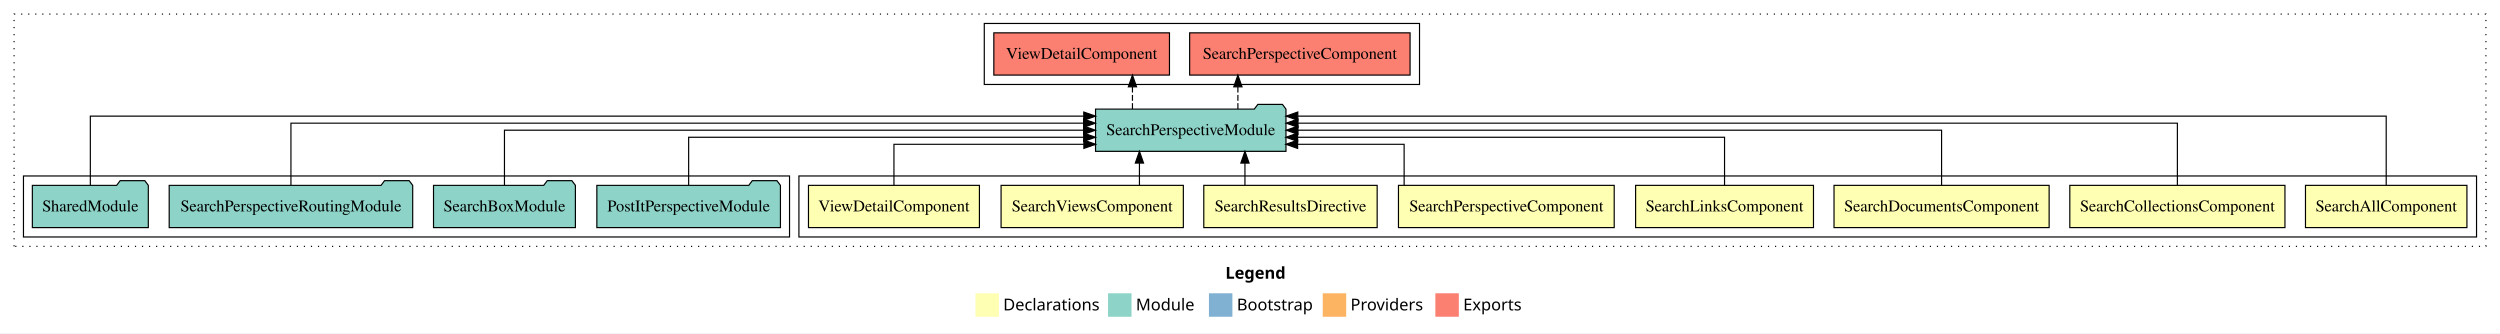
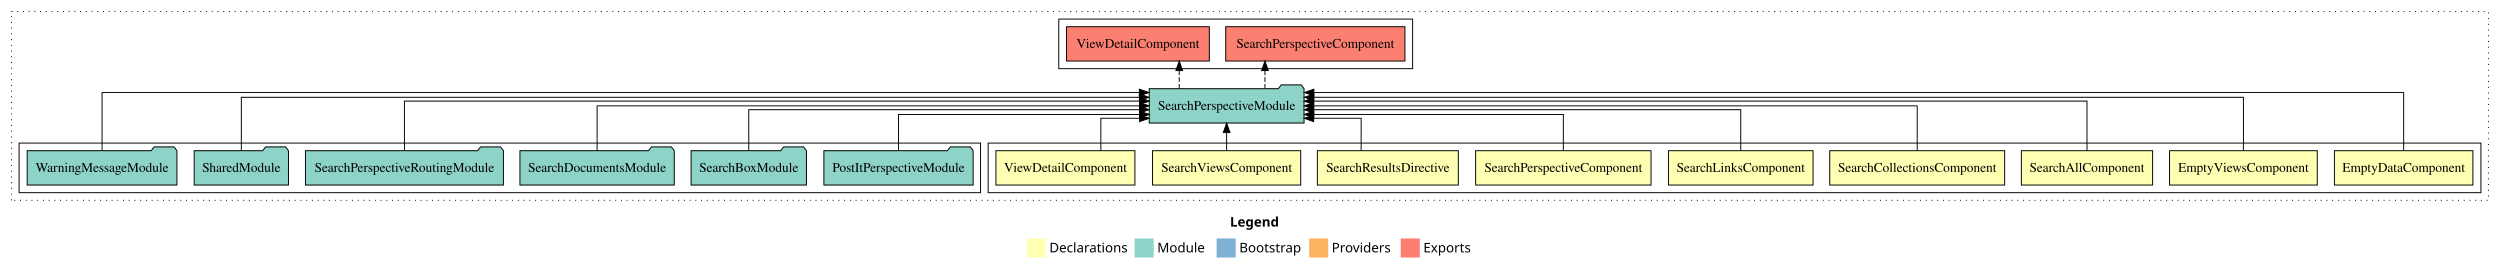
- <svg xmlns="http://www.w3.org/2000/svg" width="2131pt" height="284pt" viewBox="0.00 0.00 2131.00 284.00">
+ <svg xmlns="http://www.w3.org/2000/svg" width="2621pt" height="284pt" viewBox="0.00 0.00 2621.00 284.00">
  <g id="graph0" class="graph" transform="scale(1 1) rotate(0) translate(4 280)">
-     <polygon fill="#ffffff" stroke="transparent" points="-4,4 -4,-280 2127,-280 2127,4 -4,4" />
-     <text text-anchor="start" x="1040.509" y="-42.4" font-family="sans-serif" font-weight="bold" font-size="14.00" fill="#000000">Legend</text>
-     <polygon fill="#ffffb3" stroke="transparent" points="827.5,-10 827.5,-30 847.5,-30 847.5,-10 827.5,-10" />
-     <text text-anchor="start" x="851.129" y="-15.4" font-family="sans-serif" font-size="14.00" fill="#000000">  Declarations</text>
-     <polygon fill="#8dd3c7" stroke="transparent" points="940.5,-10 940.5,-30 960.5,-30 960.5,-10 940.5,-10" />
-     <text text-anchor="start" x="964.225" y="-15.4" font-family="sans-serif" font-size="14.00" fill="#000000">  Module</text>
-     <polygon fill="#80b1d3" stroke="transparent" points="1026.5,-10 1026.5,-30 1046.5,-30 1046.5,-10 1026.5,-10" />
-     <text text-anchor="start" x="1050.281" y="-15.4" font-family="sans-serif" font-size="14.00" fill="#000000">  Bootstrap</text>
-     <polygon fill="#fdb462" stroke="transparent" points="1123.5,-10 1123.5,-30 1143.5,-30 1143.5,-10 1123.5,-10" />
-     <text text-anchor="start" x="1147.173" y="-15.4" font-family="sans-serif" font-size="14.00" fill="#000000">  Providers</text>
-     <polygon fill="#fb8072" stroke="transparent" points="1219.5,-10 1219.5,-30 1239.5,-30 1239.5,-10 1219.5,-10" />
-     <text text-anchor="start" x="1243.226" y="-15.4" font-family="sans-serif" font-size="14.00" fill="#000000">  Exports</text>
+     <polygon fill="#ffffff" stroke="transparent" points="-4,4 -4,-280 2617,-280 2617,4 -4,4" />
+     <text text-anchor="start" x="1285.509" y="-42.4" font-family="sans-serif" font-weight="bold" font-size="14.00" fill="#000000">Legend</text>
+     <polygon fill="#ffffb3" stroke="transparent" points="1072.5,-10 1072.5,-30 1092.5,-30 1092.5,-10 1072.5,-10" />
+     <text text-anchor="start" x="1096.129" y="-15.4" font-family="sans-serif" font-size="14.00" fill="#000000">  Declarations</text>
+     <polygon fill="#8dd3c7" stroke="transparent" points="1185.5,-10 1185.5,-30 1205.5,-30 1205.5,-10 1185.5,-10" />
+     <text text-anchor="start" x="1209.225" y="-15.4" font-family="sans-serif" font-size="14.00" fill="#000000">  Module</text>
+     <polygon fill="#80b1d3" stroke="transparent" points="1271.5,-10 1271.5,-30 1291.5,-30 1291.5,-10 1271.5,-10" />
+     <text text-anchor="start" x="1295.281" y="-15.4" font-family="sans-serif" font-size="14.00" fill="#000000">  Bootstrap</text>
+     <polygon fill="#fdb462" stroke="transparent" points="1368.5,-10 1368.5,-30 1388.5,-30 1388.5,-10 1368.5,-10" />
+     <text text-anchor="start" x="1392.173" y="-15.4" font-family="sans-serif" font-size="14.00" fill="#000000">  Providers</text>
+     <polygon fill="#fb8072" stroke="transparent" points="1464.5,-10 1464.5,-30 1484.5,-30 1484.5,-10 1464.5,-10" />
+     <text text-anchor="start" x="1488.226" y="-15.4" font-family="sans-serif" font-size="14.00" fill="#000000">  Exports</text>
    <g id="clust1" class="cluster">
-       <polygon fill="none" stroke="#000000" stroke-dasharray="1,5" points="8,-70 8,-268 2115,-268 2115,-70 8,-70" />
+       <polygon fill="none" stroke="#000000" stroke-dasharray="1,5" points="8,-70 8,-268 2605,-268 2605,-70 8,-70" />
    </g>
    <g id="clust2" class="cluster">
-       <polygon fill="none" stroke="#000000" points="677,-78 677,-130 2107,-130 2107,-78 677,-78" />
-     </g>
-     <g id="clust11" class="cluster">
-       <polygon fill="none" stroke="#000000" points="16,-78 16,-130 669,-130 669,-78 16,-78" />
+       <polygon fill="none" stroke="#000000" points="1032,-78 1032,-130 2597,-130 2597,-78 1032,-78" />
    </g>
    <g id="clust12" class="cluster">
-       <polygon fill="none" stroke="#000000" points="835,-208 835,-260 1206,-260 1206,-208 835,-208" />
+       <polygon fill="none" stroke="#000000" points="16,-78 16,-130 1024,-130 1024,-78 16,-78" />
+     </g>
+     <g id="clust13" class="cluster">
+       <polygon fill="none" stroke="#000000" points="1106,-208 1106,-260 1477,-260 1477,-208 1106,-208" />
    </g>
    <g id="node1" class="node">
-       <polygon fill="#ffffb3" stroke="#000000" points="2098.807,-122 1961.193,-122 1961.193,-86 2098.807,-86 2098.807,-122" />
-       <text text-anchor="middle" x="2030" y="-99.8" font-family="Times,serif" font-size="14.00" fill="#000000">SearchAllComponent</text>
+       <polygon fill="#ffffb3" stroke="#000000" points="2588.593,-122 2443.407,-122 2443.407,-86 2588.593,-86 2588.593,-122" />
+       <text text-anchor="middle" x="2516" y="-99.8" font-family="Times,serif" font-size="14.00" fill="#000000">EmptyDataComponent</text>
+     </g>
+     <g id="node10" class="node">
+       <polygon fill="#8dd3c7" stroke="#000000" points="1363.164,-187 1360.164,-191 1339.164,-191 1336.164,-187 1200.836,-187 1200.836,-151 1363.164,-151 1363.164,-187" />
+       <text text-anchor="middle" x="1282" y="-164.8" font-family="Times,serif" font-size="14.00" fill="#000000">SearchPerspectiveModule</text>
+     </g>
+     <g id="edge1" class="edge">
+       <path fill="none" stroke="#000000" d="M2516,-122.323C2516,-145.66 2516,-183 2516,-183 2516,-183 1373.443,-183 1373.443,-183" />
+       <polygon fill="#000000" stroke="#000000" points="1373.443,-179.5 1363.443,-183 1373.443,-186.5 1373.443,-179.5" />
+     </g>
+     <g id="node2" class="node">
+       <polygon fill="#ffffb3" stroke="#000000" points="2425.43,-122 2270.57,-122 2270.57,-86 2425.43,-86 2425.43,-122" />
+       <text text-anchor="middle" x="2348" y="-99.8" font-family="Times,serif" font-size="14.00" fill="#000000">EmptyViewsComponent</text>
+     </g>
+     <g id="edge2" class="edge">
+       <path fill="none" stroke="#000000" d="M2348,-122.292C2348,-144.206 2348,-178 2348,-178 2348,-178 1373.437,-178 1373.437,-178" />
+       <polygon fill="#000000" stroke="#000000" points="1373.437,-174.5 1363.437,-178 1373.437,-181.5 1373.437,-174.5" />
+     </g>
+     <g id="node3" class="node">
+       <polygon fill="#ffffb3" stroke="#000000" points="2252.807,-122 2115.193,-122 2115.193,-86 2252.807,-86 2252.807,-122" />
+       <text text-anchor="middle" x="2184" y="-99.8" font-family="Times,serif" font-size="14.00" fill="#000000">SearchAllComponent</text>
+     </g>
+     <g id="edge3" class="edge">
+       <path fill="none" stroke="#000000" d="M2184,-122.027C2184,-142.767 2184,-174 2184,-174 2184,-174 1373.238,-174 1373.238,-174" />
+       <polygon fill="#000000" stroke="#000000" points="1373.238,-170.5 1363.238,-174 1373.238,-177.5 1373.238,-170.5" />
+     </g>
+     <g id="node4" class="node">
+       <polygon fill="#ffffb3" stroke="#000000" points="2097.692,-122 1914.308,-122 1914.308,-86 2097.692,-86 2097.692,-122" />
+       <text text-anchor="middle" x="2006" y="-99.8" font-family="Times,serif" font-size="14.00" fill="#000000">SearchCollectionsComponent</text>
+     </g>
+     <g id="edge4" class="edge">
+       <path fill="none" stroke="#000000" d="M2006,-122.106C2006,-141.339 2006,-169 2006,-169 2006,-169 1373.294,-169 1373.294,-169" />
+       <polygon fill="#000000" stroke="#000000" points="1373.294,-165.5 1363.294,-169 1373.294,-172.5 1373.294,-165.5" />
+     </g>
+     <g id="node5" class="node">
+       <polygon fill="#ffffb3" stroke="#000000" points="1896.807,-122 1745.193,-122 1745.193,-86 1896.807,-86 1896.807,-122" />
+       <text text-anchor="middle" x="1821" y="-99.8" font-family="Times,serif" font-size="14.00" fill="#000000">SearchLinksComponent</text>
+     </g>
+     <g id="edge5" class="edge">
+       <path fill="none" stroke="#000000" d="M1821,-122.302C1821,-140.27 1821,-165 1821,-165 1821,-165 1373.277,-165 1373.277,-165" />
+       <polygon fill="#000000" stroke="#000000" points="1373.277,-161.5 1363.277,-165 1373.277,-168.5 1373.277,-161.5" />
+     </g>
+     <g id="node6" class="node">
+       <polygon fill="#ffffb3" stroke="#000000" points="1726.947,-122 1543.053,-122 1543.053,-86 1726.947,-86 1726.947,-122" />
+       <text text-anchor="middle" x="1635" y="-99.8" font-family="Times,serif" font-size="14.00" fill="#000000">SearchPerspectiveComponent</text>
+     </g>
+     <g id="edge6" class="edge">
+       <path fill="none" stroke="#000000" d="M1635,-122.027C1635,-138.398 1635,-160 1635,-160 1635,-160 1373.429,-160 1373.429,-160" />
+       <polygon fill="#000000" stroke="#000000" points="1373.429,-156.5 1363.429,-160 1373.428,-163.5 1373.429,-156.5" />
+     </g>
+     <g id="node7" class="node">
+       <polygon fill="#ffffb3" stroke="#000000" points="1524.892,-122 1377.108,-122 1377.108,-86 1524.892,-86 1524.892,-122" />
+       <text text-anchor="middle" x="1451" y="-99.8" font-family="Times,serif" font-size="14.00" fill="#000000">SearchResultsDirective</text>
+     </g>
+     <g id="edge7" class="edge">
+       <path fill="none" stroke="#000000" d="M1423.014,-122.187C1423.014,-137.182 1423.014,-156 1423.014,-156 1423.014,-156 1373.211,-156 1373.211,-156" />
+       <polygon fill="#000000" stroke="#000000" points="1373.211,-152.5 1363.211,-156 1373.211,-159.5 1373.211,-152.5" />
+     </g>
+     <g id="node8" class="node">
+       <polygon fill="#ffffb3" stroke="#000000" points="1359.682,-122 1204.318,-122 1204.318,-86 1359.682,-86 1359.682,-122" />
+       <text text-anchor="middle" x="1282" y="-99.8" font-family="Times,serif" font-size="14.00" fill="#000000">SearchViewsComponent</text>
+     </g>
+     <g id="edge8" class="edge">
+       <path fill="none" stroke="#000000" d="M1282,-122.106C1282,-122.106 1282,-140.991 1282,-140.991" />
+       <polygon fill="#000000" stroke="#000000" points="1278.5,-140.991 1282,-150.991 1285.5,-140.991 1278.5,-140.991" />
    </g>
    <g id="node9" class="node">
-       <polygon fill="#8dd3c7" stroke="#000000" points="1092.164,-187 1089.164,-191 1068.164,-191 1065.164,-187 929.836,-187 929.836,-151 1092.164,-151 1092.164,-187" />
-       <text text-anchor="middle" x="1011" y="-164.8" font-family="Times,serif" font-size="14.00" fill="#000000">SearchPerspectiveModule</text>
+       <polygon fill="#ffffb3" stroke="#000000" points="1185.859,-122 1040.141,-122 1040.141,-86 1185.859,-86 1185.859,-122" />
+       <text text-anchor="middle" x="1113" y="-99.8" font-family="Times,serif" font-size="14.00" fill="#000000">ViewDetailComponent</text>
    </g>
-     <g id="edge1" class="edge">
-       <path fill="none" stroke="#000000" d="M2030,-122.248C2030,-145.018 2030,-181 2030,-181 2030,-181 1102.238,-181 1102.238,-181" />
-       <polygon fill="#000000" stroke="#000000" points="1102.238,-177.5 1092.238,-181 1102.238,-184.5 1102.238,-177.5" />
+     <g id="edge9" class="edge">
+       <path fill="none" stroke="#000000" d="M1150.125,-122.187C1150.125,-137.182 1150.125,-156 1150.125,-156 1150.125,-156 1190.734,-156 1190.734,-156" />
+       <polygon fill="#000000" stroke="#000000" points="1190.734,-159.5 1200.734,-156 1190.734,-152.5 1190.734,-159.5" />
    </g>
-     <g id="node2" class="node">
-       <polygon fill="#ffffb3" stroke="#000000" points="1943.692,-122 1760.308,-122 1760.308,-86 1943.692,-86 1943.692,-122" />
-       <text text-anchor="middle" x="1852" y="-99.8" font-family="Times,serif" font-size="14.00" fill="#000000">SearchCollectionsComponent</text>
+     <g id="node17" class="node">
+       <polygon fill="#fb8072" stroke="#000000" points="1468.947,-252 1281.053,-252 1281.053,-216 1468.947,-216 1468.947,-252" />
+       <text text-anchor="middle" x="1375" y="-229.8" font-family="Times,serif" font-size="14.00" fill="#000000">SearchPerspectiveComponent </text>
    </g>
-     <g id="edge2" class="edge">
-       <path fill="none" stroke="#000000" d="M1852,-122.284C1852,-143.321 1852,-175 1852,-175 1852,-175 1102.403,-175 1102.403,-175" />
-       <polygon fill="#000000" stroke="#000000" points="1102.403,-171.5 1092.403,-175 1102.403,-178.5 1102.403,-171.5" />
+     <g id="edge16" class="edge">
+       <path fill="none" stroke="#000000" stroke-dasharray="5,2" d="M1322.179,-187.106C1322.179,-187.106 1322.179,-205.991 1322.179,-205.991" />
+       <polygon fill="#000000" stroke="#000000" points="1318.679,-205.991 1322.179,-215.991 1325.679,-205.991 1318.679,-205.991" />
    </g>
-     <g id="node3" class="node">
-       <polygon fill="#ffffb3" stroke="#000000" points="1742.681,-122 1559.319,-122 1559.319,-86 1742.681,-86 1742.681,-122" />
-       <text text-anchor="middle" x="1651" y="-99.8" font-family="Times,serif" font-size="14.00" fill="#000000">SearchDocumentsComponent</text>
+     <g id="node18" class="node">
+       <polygon fill="#fb8072" stroke="#000000" points="1263.859,-252 1114.141,-252 1114.141,-216 1263.859,-216 1263.859,-252" />
+       <text text-anchor="middle" x="1189" y="-229.8" font-family="Times,serif" font-size="14.00" fill="#000000">ViewDetailComponent </text>
    </g>
-     <g id="edge3" class="edge">
-       <path fill="none" stroke="#000000" d="M1651,-122.106C1651,-141.339 1651,-169 1651,-169 1651,-169 1102.381,-169 1102.381,-169" />
-       <polygon fill="#000000" stroke="#000000" points="1102.381,-165.5 1092.381,-169 1102.381,-172.5 1102.381,-165.5" />
+     <g id="edge17" class="edge">
+       <path fill="none" stroke="#000000" stroke-dasharray="5,2" d="M1232.299,-187.106C1232.299,-187.106 1232.299,-205.991 1232.299,-205.991" />
+       <polygon fill="#000000" stroke="#000000" points="1228.799,-205.991 1232.299,-215.991 1235.799,-205.991 1228.799,-205.991" />
    </g>
-     <g id="node4" class="node">
-       <polygon fill="#ffffb3" stroke="#000000" points="1541.807,-122 1390.193,-122 1390.193,-86 1541.807,-86 1541.807,-122" />
-       <text text-anchor="middle" x="1466" y="-99.8" font-family="Times,serif" font-size="14.00" fill="#000000">SearchLinksComponent</text>
+     <g id="node11" class="node">
+       <polygon fill="#8dd3c7" stroke="#000000" points="1016.246,-122 1013.246,-126 992.246,-126 989.246,-122 859.754,-122 859.754,-86 1016.246,-86 1016.246,-122" />
+       <text text-anchor="middle" x="938" y="-99.8" font-family="Times,serif" font-size="14.00" fill="#000000">PostItPerspectiveModule</text>
    </g>
-     <g id="edge4" class="edge">
-       <path fill="none" stroke="#000000" d="M1466,-122.022C1466,-139.373 1466,-163 1466,-163 1466,-163 1102.083,-163 1102.083,-163" />
-       <polygon fill="#000000" stroke="#000000" points="1102.083,-159.5 1092.083,-163 1102.082,-166.5 1102.083,-159.5" />
+     <g id="edge10" class="edge">
+       <path fill="none" stroke="#000000" d="M938,-122.027C938,-138.398 938,-160 938,-160 938,-160 1190.912,-160 1190.912,-160" />
+       <polygon fill="#000000" stroke="#000000" points="1190.912,-163.5 1200.912,-160 1190.912,-156.5 1190.912,-163.5" />
    </g>
-     <g id="node5" class="node">
-       <polygon fill="#ffffb3" stroke="#000000" points="1371.947,-122 1188.053,-122 1188.053,-86 1371.947,-86 1371.947,-122" />
-       <text text-anchor="middle" x="1280" y="-99.8" font-family="Times,serif" font-size="14.00" fill="#000000">SearchPerspectiveComponent</text>
+     <g id="node12" class="node">
+       <polygon fill="#8dd3c7" stroke="#000000" points="841.473,-122 838.473,-126 817.473,-126 814.473,-122 720.527,-122 720.527,-86 841.473,-86 841.473,-122" />
+       <text text-anchor="middle" x="781" y="-99.8" font-family="Times,serif" font-size="14.00" fill="#000000">SearchBoxModule</text>
    </g>
-     <g id="edge5" class="edge">
-       <path fill="none" stroke="#000000" d="M1192.875,-122.24C1192.875,-137.571 1192.875,-157 1192.875,-157 1192.875,-157 1102.097,-157 1102.097,-157" />
-       <polygon fill="#000000" stroke="#000000" points="1102.097,-153.5 1092.097,-157 1102.097,-160.5 1102.097,-153.5" />
+     <g id="edge11" class="edge">
+       <path fill="none" stroke="#000000" d="M781,-122.302C781,-140.27 781,-165 781,-165 781,-165 1190.67,-165 1190.67,-165" />
+       <polygon fill="#000000" stroke="#000000" points="1190.67,-168.5 1200.67,-165 1190.67,-161.5 1190.67,-168.5" />
    </g>
-     <g id="node6" class="node">
-       <polygon fill="#ffffb3" stroke="#000000" points="1169.892,-122 1022.108,-122 1022.108,-86 1169.892,-86 1169.892,-122" />
-       <text text-anchor="middle" x="1096" y="-99.8" font-family="Times,serif" font-size="14.00" fill="#000000">SearchResultsDirective</text>
+     <g id="node13" class="node">
+       <polygon fill="#8dd3c7" stroke="#000000" points="702.899,-122 699.899,-126 678.899,-126 675.899,-122 541.101,-122 541.101,-86 702.899,-86 702.899,-122" />
+       <text text-anchor="middle" x="622" y="-99.8" font-family="Times,serif" font-size="14.00" fill="#000000">SearchDocumentsModule</text>
    </g>
-     <g id="edge6" class="edge">
-       <path fill="none" stroke="#000000" d="M1057.193,-122.106C1057.193,-122.106 1057.193,-140.991 1057.193,-140.991" />
-       <polygon fill="#000000" stroke="#000000" points="1053.693,-140.991 1057.193,-150.991 1060.693,-140.991 1053.693,-140.991" />
-     </g>
-     <g id="node7" class="node">
-       <polygon fill="#ffffb3" stroke="#000000" points="1004.683,-122 849.317,-122 849.317,-86 1004.683,-86 1004.683,-122" />
-       <text text-anchor="middle" x="927" y="-99.8" font-family="Times,serif" font-size="14.00" fill="#000000">SearchViewsComponent</text>
-     </g>
-     <g id="edge7" class="edge">
-       <path fill="none" stroke="#000000" d="M967.255,-122.106C967.255,-122.106 967.255,-140.991 967.255,-140.991" />
-       <polygon fill="#000000" stroke="#000000" points="963.755,-140.991 967.255,-150.991 970.755,-140.991 963.755,-140.991" />
-     </g>
-     <g id="node8" class="node">
-       <polygon fill="#ffffb3" stroke="#000000" points="830.859,-122 685.141,-122 685.141,-86 830.859,-86 830.859,-122" />
-       <text text-anchor="middle" x="758" y="-99.8" font-family="Times,serif" font-size="14.00" fill="#000000">ViewDetailComponent</text>
-     </g>
-     <g id="edge8" class="edge">
-       <path fill="none" stroke="#000000" d="M758,-122.24C758,-137.571 758,-157 758,-157 758,-157 919.905,-157 919.905,-157" />
-       <polygon fill="#000000" stroke="#000000" points="919.905,-160.5 929.905,-157 919.905,-153.5 919.905,-160.5" />
+     <g id="edge12" class="edge">
+       <path fill="none" stroke="#000000" d="M622,-122.106C622,-141.339 622,-169 622,-169 622,-169 1190.74,-169 1190.74,-169" />
+       <polygon fill="#000000" stroke="#000000" points="1190.74,-172.5 1200.74,-169 1190.74,-165.5 1190.74,-172.5" />
    </g>
    <g id="node14" class="node">
-       <polygon fill="#fb8072" stroke="#000000" points="1197.947,-252 1010.053,-252 1010.053,-216 1197.947,-216 1197.947,-252" />
-       <text text-anchor="middle" x="1104" y="-229.8" font-family="Times,serif" font-size="14.00" fill="#000000">SearchPerspectiveComponent </text>
+       <polygon fill="#8dd3c7" stroke="#000000" points="523.782,-122 520.782,-126 499.782,-126 496.782,-122 316.218,-122 316.218,-86 523.782,-86 523.782,-122" />
+       <text text-anchor="middle" x="420" y="-99.8" font-family="Times,serif" font-size="14.00" fill="#000000">SearchPerspectiveRoutingModule</text>
    </g>
    <g id="edge13" class="edge">
-       <path fill="none" stroke="#000000" stroke-dasharray="5,2" d="M1051.179,-187.106C1051.179,-187.106 1051.179,-205.991 1051.179,-205.991" />
-       <polygon fill="#000000" stroke="#000000" points="1047.679,-205.991 1051.179,-215.991 1054.679,-205.991 1047.679,-205.991" />
+       <path fill="none" stroke="#000000" d="M420,-122.027C420,-142.767 420,-174 420,-174 420,-174 1190.905,-174 1190.905,-174" />
+       <polygon fill="#000000" stroke="#000000" points="1190.905,-177.5 1200.905,-174 1190.905,-170.5 1190.905,-177.5" />
    </g>
    <g id="node15" class="node">
-       <polygon fill="#fb8072" stroke="#000000" points="992.859,-252 843.141,-252 843.141,-216 992.859,-216 992.859,-252" />
-       <text text-anchor="middle" x="918" y="-229.8" font-family="Times,serif" font-size="14.00" fill="#000000">ViewDetailComponent </text>
+       <polygon fill="#8dd3c7" stroke="#000000" points="298.423,-122 295.423,-126 274.423,-126 271.423,-122 199.577,-122 199.577,-86 298.423,-86 298.423,-122" />
+       <text text-anchor="middle" x="249" y="-99.8" font-family="Times,serif" font-size="14.00" fill="#000000">SharedModule</text>
    </g>
    <g id="edge14" class="edge">
-       <path fill="none" stroke="#000000" stroke-dasharray="5,2" d="M961.299,-187.106C961.299,-187.106 961.299,-205.991 961.299,-205.991" />
-       <polygon fill="#000000" stroke="#000000" points="957.799,-205.991 961.299,-215.991 964.799,-205.991 957.799,-205.991" />
+       <path fill="none" stroke="#000000" d="M249,-122.292C249,-144.206 249,-178 249,-178 249,-178 1190.511,-178 1190.511,-178" />
+       <polygon fill="#000000" stroke="#000000" points="1190.511,-181.5 1200.511,-178 1190.511,-174.5 1190.511,-181.5" />
    </g>
-     <g id="node10" class="node">
-       <polygon fill="#8dd3c7" stroke="#000000" points="661.246,-122 658.246,-126 637.246,-126 634.246,-122 504.754,-122 504.754,-86 661.246,-86 661.246,-122" />
-       <text text-anchor="middle" x="583" y="-99.8" font-family="Times,serif" font-size="14.00" fill="#000000">PostItPerspectiveModule</text>
+     <g id="node16" class="node">
+       <polygon fill="#8dd3c7" stroke="#000000" points="181.509,-122 178.509,-126 157.509,-126 154.509,-122 24.491,-122 24.491,-86 181.509,-86 181.509,-122" />
+       <text text-anchor="middle" x="103" y="-99.8" font-family="Times,serif" font-size="14.00" fill="#000000">WarningMessageModule</text>
    </g>
-     <g id="edge9" class="edge">
-       <path fill="none" stroke="#000000" d="M583,-122.022C583,-139.373 583,-163 583,-163 583,-163 919.741,-163 919.741,-163" />
-       <polygon fill="#000000" stroke="#000000" points="919.741,-166.5 929.741,-163 919.741,-159.5 919.741,-166.5" />
-     </g>
-     <g id="node11" class="node">
-       <polygon fill="#8dd3c7" stroke="#000000" points="486.473,-122 483.473,-126 462.473,-126 459.473,-122 365.527,-122 365.527,-86 486.473,-86 486.473,-122" />
-       <text text-anchor="middle" x="426" y="-99.8" font-family="Times,serif" font-size="14.00" fill="#000000">SearchBoxModule</text>
-     </g>
-     <g id="edge10" class="edge">
-       <path fill="none" stroke="#000000" d="M426,-122.106C426,-141.339 426,-169 426,-169 426,-169 919.658,-169 919.658,-169" />
-       <polygon fill="#000000" stroke="#000000" points="919.658,-172.5 929.658,-169 919.658,-165.5 919.658,-172.5" />
-     </g>
-     <g id="node12" class="node">
-       <polygon fill="#8dd3c7" stroke="#000000" points="347.782,-122 344.782,-126 323.782,-126 320.782,-122 140.218,-122 140.218,-86 347.782,-86 347.782,-122" />
-       <text text-anchor="middle" x="244" y="-99.8" font-family="Times,serif" font-size="14.00" fill="#000000">SearchPerspectiveRoutingModule</text>
-     </g>
-     <g id="edge11" class="edge">
-       <path fill="none" stroke="#000000" d="M244,-122.284C244,-143.321 244,-175 244,-175 244,-175 919.644,-175 919.644,-175" />
-       <polygon fill="#000000" stroke="#000000" points="919.644,-178.5 929.644,-175 919.644,-171.5 919.644,-178.5" />
-     </g>
-     <g id="node13" class="node">
-       <polygon fill="#8dd3c7" stroke="#000000" points="122.423,-122 119.423,-126 98.423,-126 95.423,-122 23.577,-122 23.577,-86 122.423,-86 122.423,-122" />
-       <text text-anchor="middle" x="73" y="-99.8" font-family="Times,serif" font-size="14.00" fill="#000000">SharedModule</text>
-     </g>
-     <g id="edge12" class="edge">
-       <path fill="none" stroke="#000000" d="M73,-122.248C73,-145.018 73,-181 73,-181 73,-181 919.808,-181 919.808,-181" />
-       <polygon fill="#000000" stroke="#000000" points="919.808,-184.5 929.808,-181 919.808,-177.5 919.808,-184.5" />
+     <g id="edge15" class="edge">
+       <path fill="none" stroke="#000000" d="M103,-122.323C103,-145.66 103,-183 103,-183 103,-183 1190.497,-183 1190.497,-183" />
+       <polygon fill="#000000" stroke="#000000" points="1190.497,-186.5 1200.497,-183 1190.497,-179.5 1190.497,-186.5" />
    </g>
  </g>
</svg>
